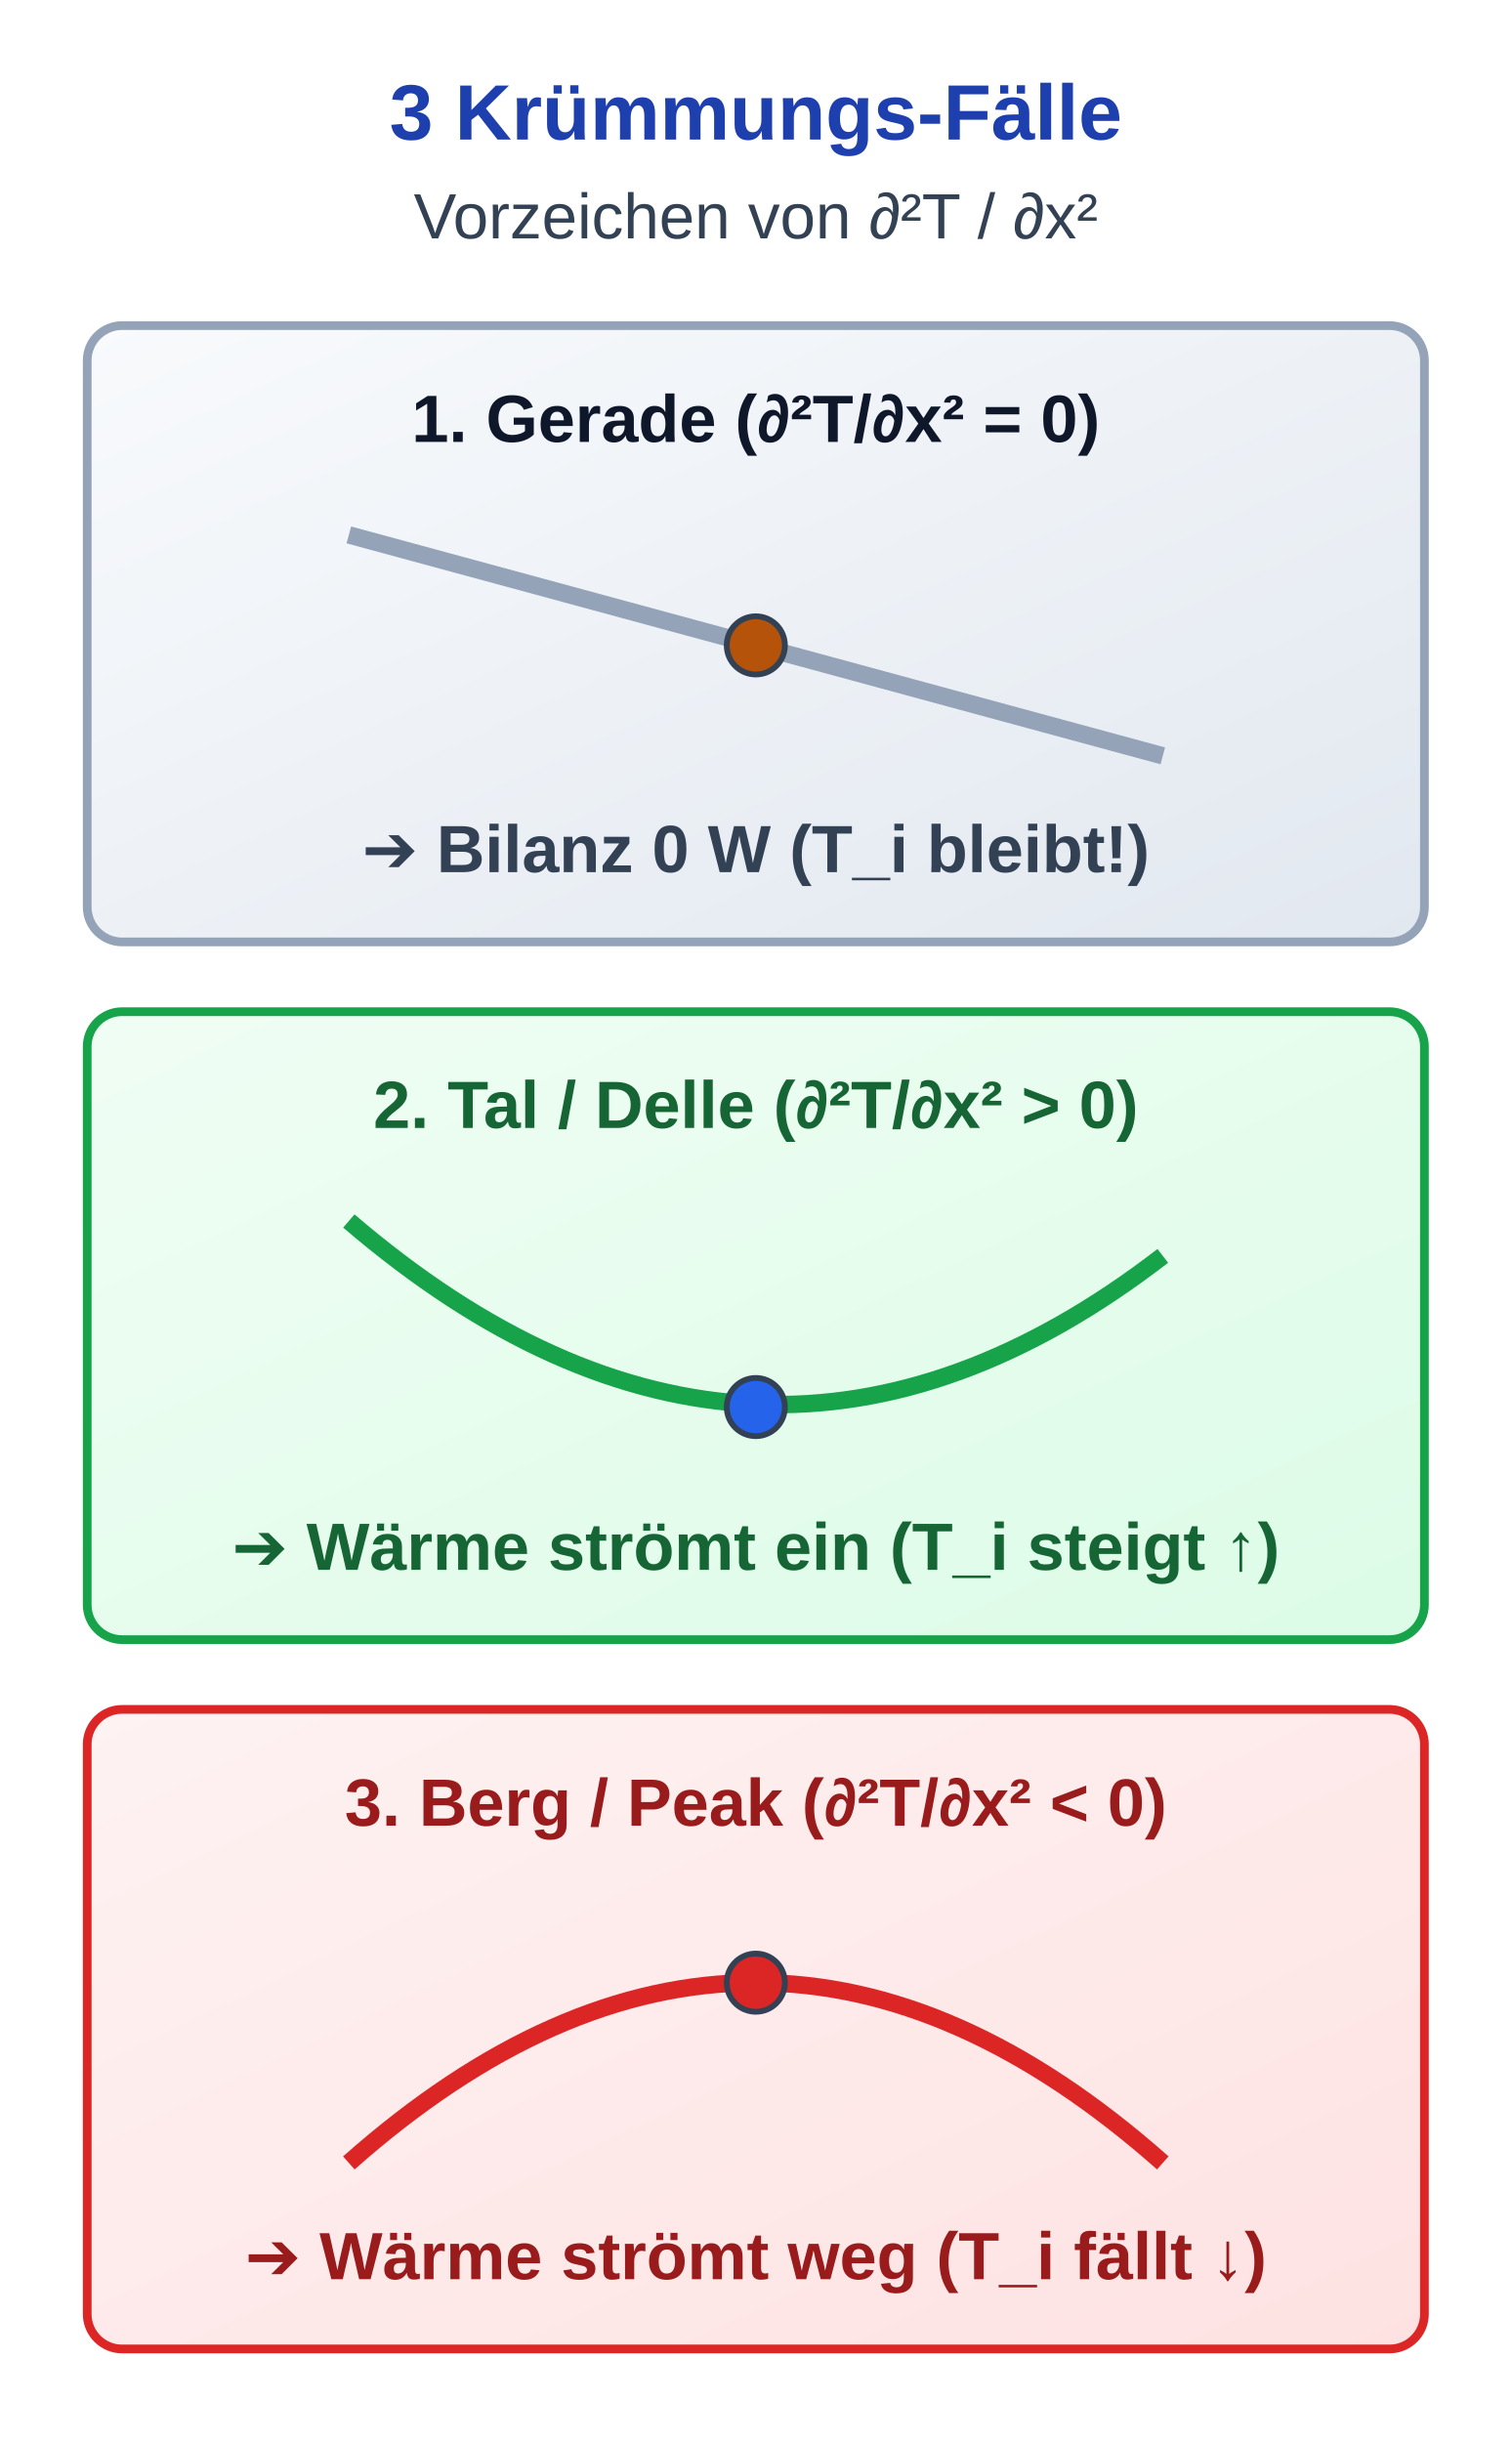
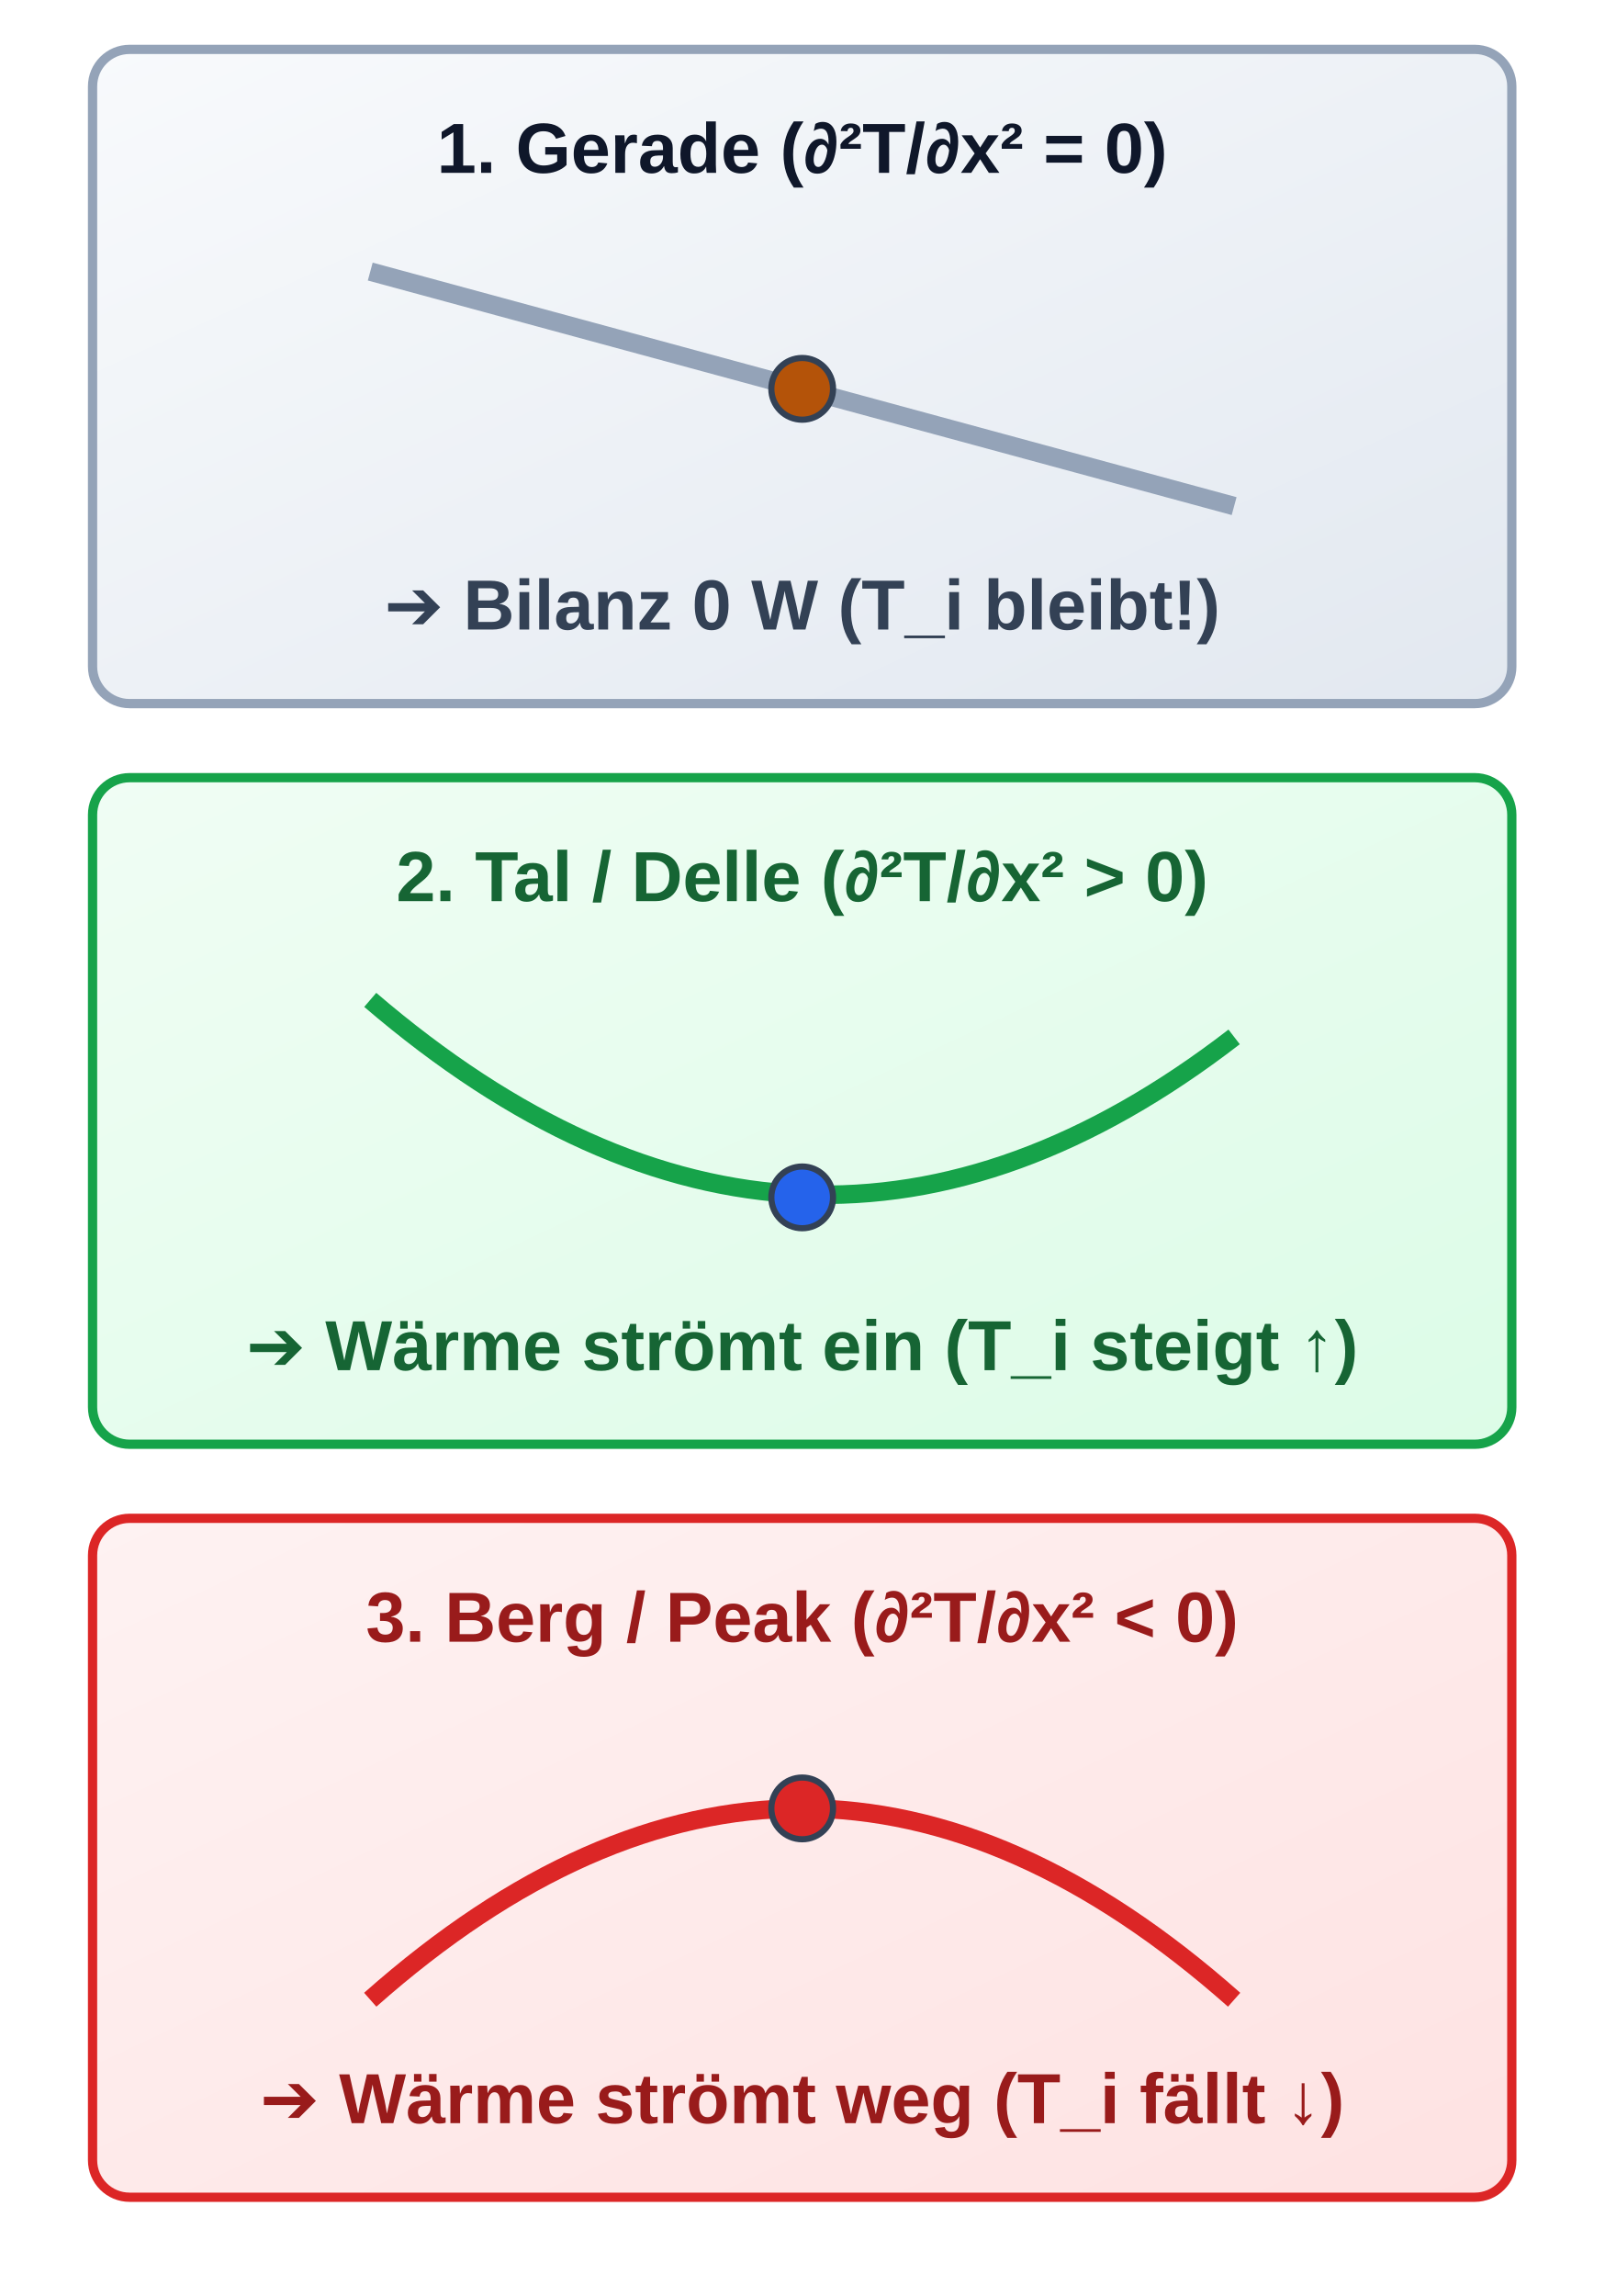
- <svg xmlns="http://www.w3.org/2000/svg" viewBox="0 0 260 420" width="260" height="420">
+ <svg xmlns="http://www.w3.org/2000/svg" viewBox="0 48 260 372" width="260" height="372">
  <defs>
    <linearGradient id="grad-sem-primary" x1="0%" y1="0%" x2="100%" y2="100%">
      <stop offset="0%" stop-color="#eff6ff" />
      <stop offset="100%" stop-color="#dbeafe" />
    </linearGradient>
    <linearGradient id="grad-sem-success" x1="0%" y1="0%" x2="100%" y2="100%">
      <stop offset="0%" stop-color="#f0fdf4" />
      <stop offset="100%" stop-color="#dcfce7" />
    </linearGradient>
    <linearGradient id="grad-sem-warning" x1="0%" y1="0%" x2="100%" y2="100%">
      <stop offset="0%" stop-color="#fffbeb" />
      <stop offset="100%" stop-color="#fef3c7" />
    </linearGradient>
    <linearGradient id="grad-sem-danger" x1="0%" y1="0%" x2="100%" y2="100%">
      <stop offset="0%" stop-color="#fef2f2" />
      <stop offset="100%" stop-color="#fee2e2" />
    </linearGradient>
    <linearGradient id="grad-sem-muted" x1="0%" y1="0%" x2="100%" y2="100%">
      <stop offset="0%" stop-color="#f8fafc" />
      <stop offset="100%" stop-color="#e2e8f0" />
    </linearGradient>
    <linearGradient id="grad-sem-neutral" x1="0%" y1="0%" x2="100%" y2="100%">
      <stop offset="0%" stop-color="#ffffff" />
      <stop offset="100%" stop-color="#f8fafc" />
    </linearGradient>
    <style>
      
/* @svg-palette:start */
      .sem-primary { fill: url(#grad-sem-primary); stroke: #2563eb; }
      .sem-primary-bg { fill: url(#grad-sem-primary); stroke: none; }
      .sem-primary-stroke { stroke: #2563eb; }
      .sem-primary-fill { fill: #2563eb; }
      .sem-primary-text { fill: #1e40af; }
      .sem-success { fill: url(#grad-sem-success); stroke: #16a34a; }
      .sem-success-bg { fill: url(#grad-sem-success); stroke: none; }
      .sem-success-stroke { stroke: #16a34a; }
      .sem-success-fill { fill: #15803d; }
      .sem-success-text { fill: #166534; }
      .sem-warning { fill: url(#grad-sem-warning); stroke: #d97706; }
      .sem-warning-bg { fill: url(#grad-sem-warning); stroke: none; }
      .sem-warning-stroke { stroke: #d97706; }
      .sem-warning-fill { fill: #b45309; }
      .sem-warning-text { fill: #92400e; }
      .sem-danger { fill: url(#grad-sem-danger); stroke: #dc2626; }
      .sem-danger-bg { fill: url(#grad-sem-danger); stroke: none; }
      .sem-danger-stroke { stroke: #dc2626; }
      .sem-danger-fill { fill: #dc2626; }
      .sem-danger-text { fill: #991b1b; }
      .sem-muted { fill: url(#grad-sem-muted); stroke: #94a3b8; }
      .sem-muted-bg { fill: url(#grad-sem-muted); stroke: none; }
      .sem-muted-stroke { stroke: #94a3b8; }
      .sem-muted-fill { fill: #475569; }
      .sem-muted-text { fill: #334155; }
      .sem-neutral { fill: url(#grad-sem-neutral); stroke: #334155; }
      .sem-neutral-bg { fill: url(#grad-sem-neutral); stroke: none; }
      .sem-neutral-stroke { stroke: #334155; }
      .sem-neutral-fill { fill: #334155; }
      .sem-neutral-text { fill: #0f172a; }
      /* @svg-palette:end */
.hdr { font-family: 'Segoe UI', Arial, sans-serif; font-size: 13.5px; font-weight: bold;  text-anchor: middle; }
      .sub { font-family: 'Segoe UI', Arial, sans-serif; font-size: 11px;  text-anchor: middle; }
      .lbl { font-family: 'Segoe UI', Arial, sans-serif; font-size: 11.5px; font-weight: bold; text-anchor: middle; }
    </style>
  </defs>
-   <text x="130" y="24" class="hdr sem-primary-text">3 Krümmungs-Fälle</text>
-   <text x="130" y="41" class="sub sem-muted-text">Vorzeichen von ∂²T / ∂x²</text>
  <g transform="translate(15, 56)">
    <rect class="sem-muted" width="230" height="106" rx="6" stroke-width="1.5" />
    <text x="115" y="20" class="lbl sem-neutral-text">1. Gerade (∂²T/∂x² = 0)</text>
    <line class="sem-muted-stroke" x1="45" y1="36" x2="185" y2="74" stroke-width="3" />
    <circle class="sem-warning-fill sem-neutral-stroke" cx="115" cy="55" r="5" />
    <text x="115" y="94" class="lbl sem-muted-text">➔ Bilanz 0 W (T_i bleibt!)</text>
  </g>
  <g transform="translate(15, 174)">
    <rect class="sem-success" width="230" height="108" rx="6" stroke-width="1.5" />
    <text x="115" y="20" class="lbl sem-success-text">2. Tal / Delle (∂²T/∂x² &gt; 0)</text>
    <path class="sem-success-stroke" d="M 45 36 Q 115 96 185 42" fill="none" stroke-width="3" />
    <circle class="sem-primary-fill sem-neutral-stroke" cx="115" cy="68" r="5" />
    <text x="115" y="96" class="lbl sem-success-text">➔ Wärme strömt ein (T_i steigt ↑)</text>
  </g>
  <g transform="translate(15, 294)">
    <rect class="sem-danger" width="230" height="110" rx="6" stroke-width="1.5" />
    <text x="115" y="20" class="lbl sem-danger-text">3. Berg / Peak (∂²T/∂x² &lt; 0)</text>
    <path class="sem-danger-stroke" d="M 45 78 Q 115 16 185 78" fill="none" stroke-width="3" />
    <circle class="sem-danger-fill sem-neutral-stroke" cx="115" cy="47" r="5" />
    <text x="115" y="98" class="lbl sem-danger-text">➔ Wärme strömt weg (T_i fällt ↓)</text>
  </g>
</svg>
